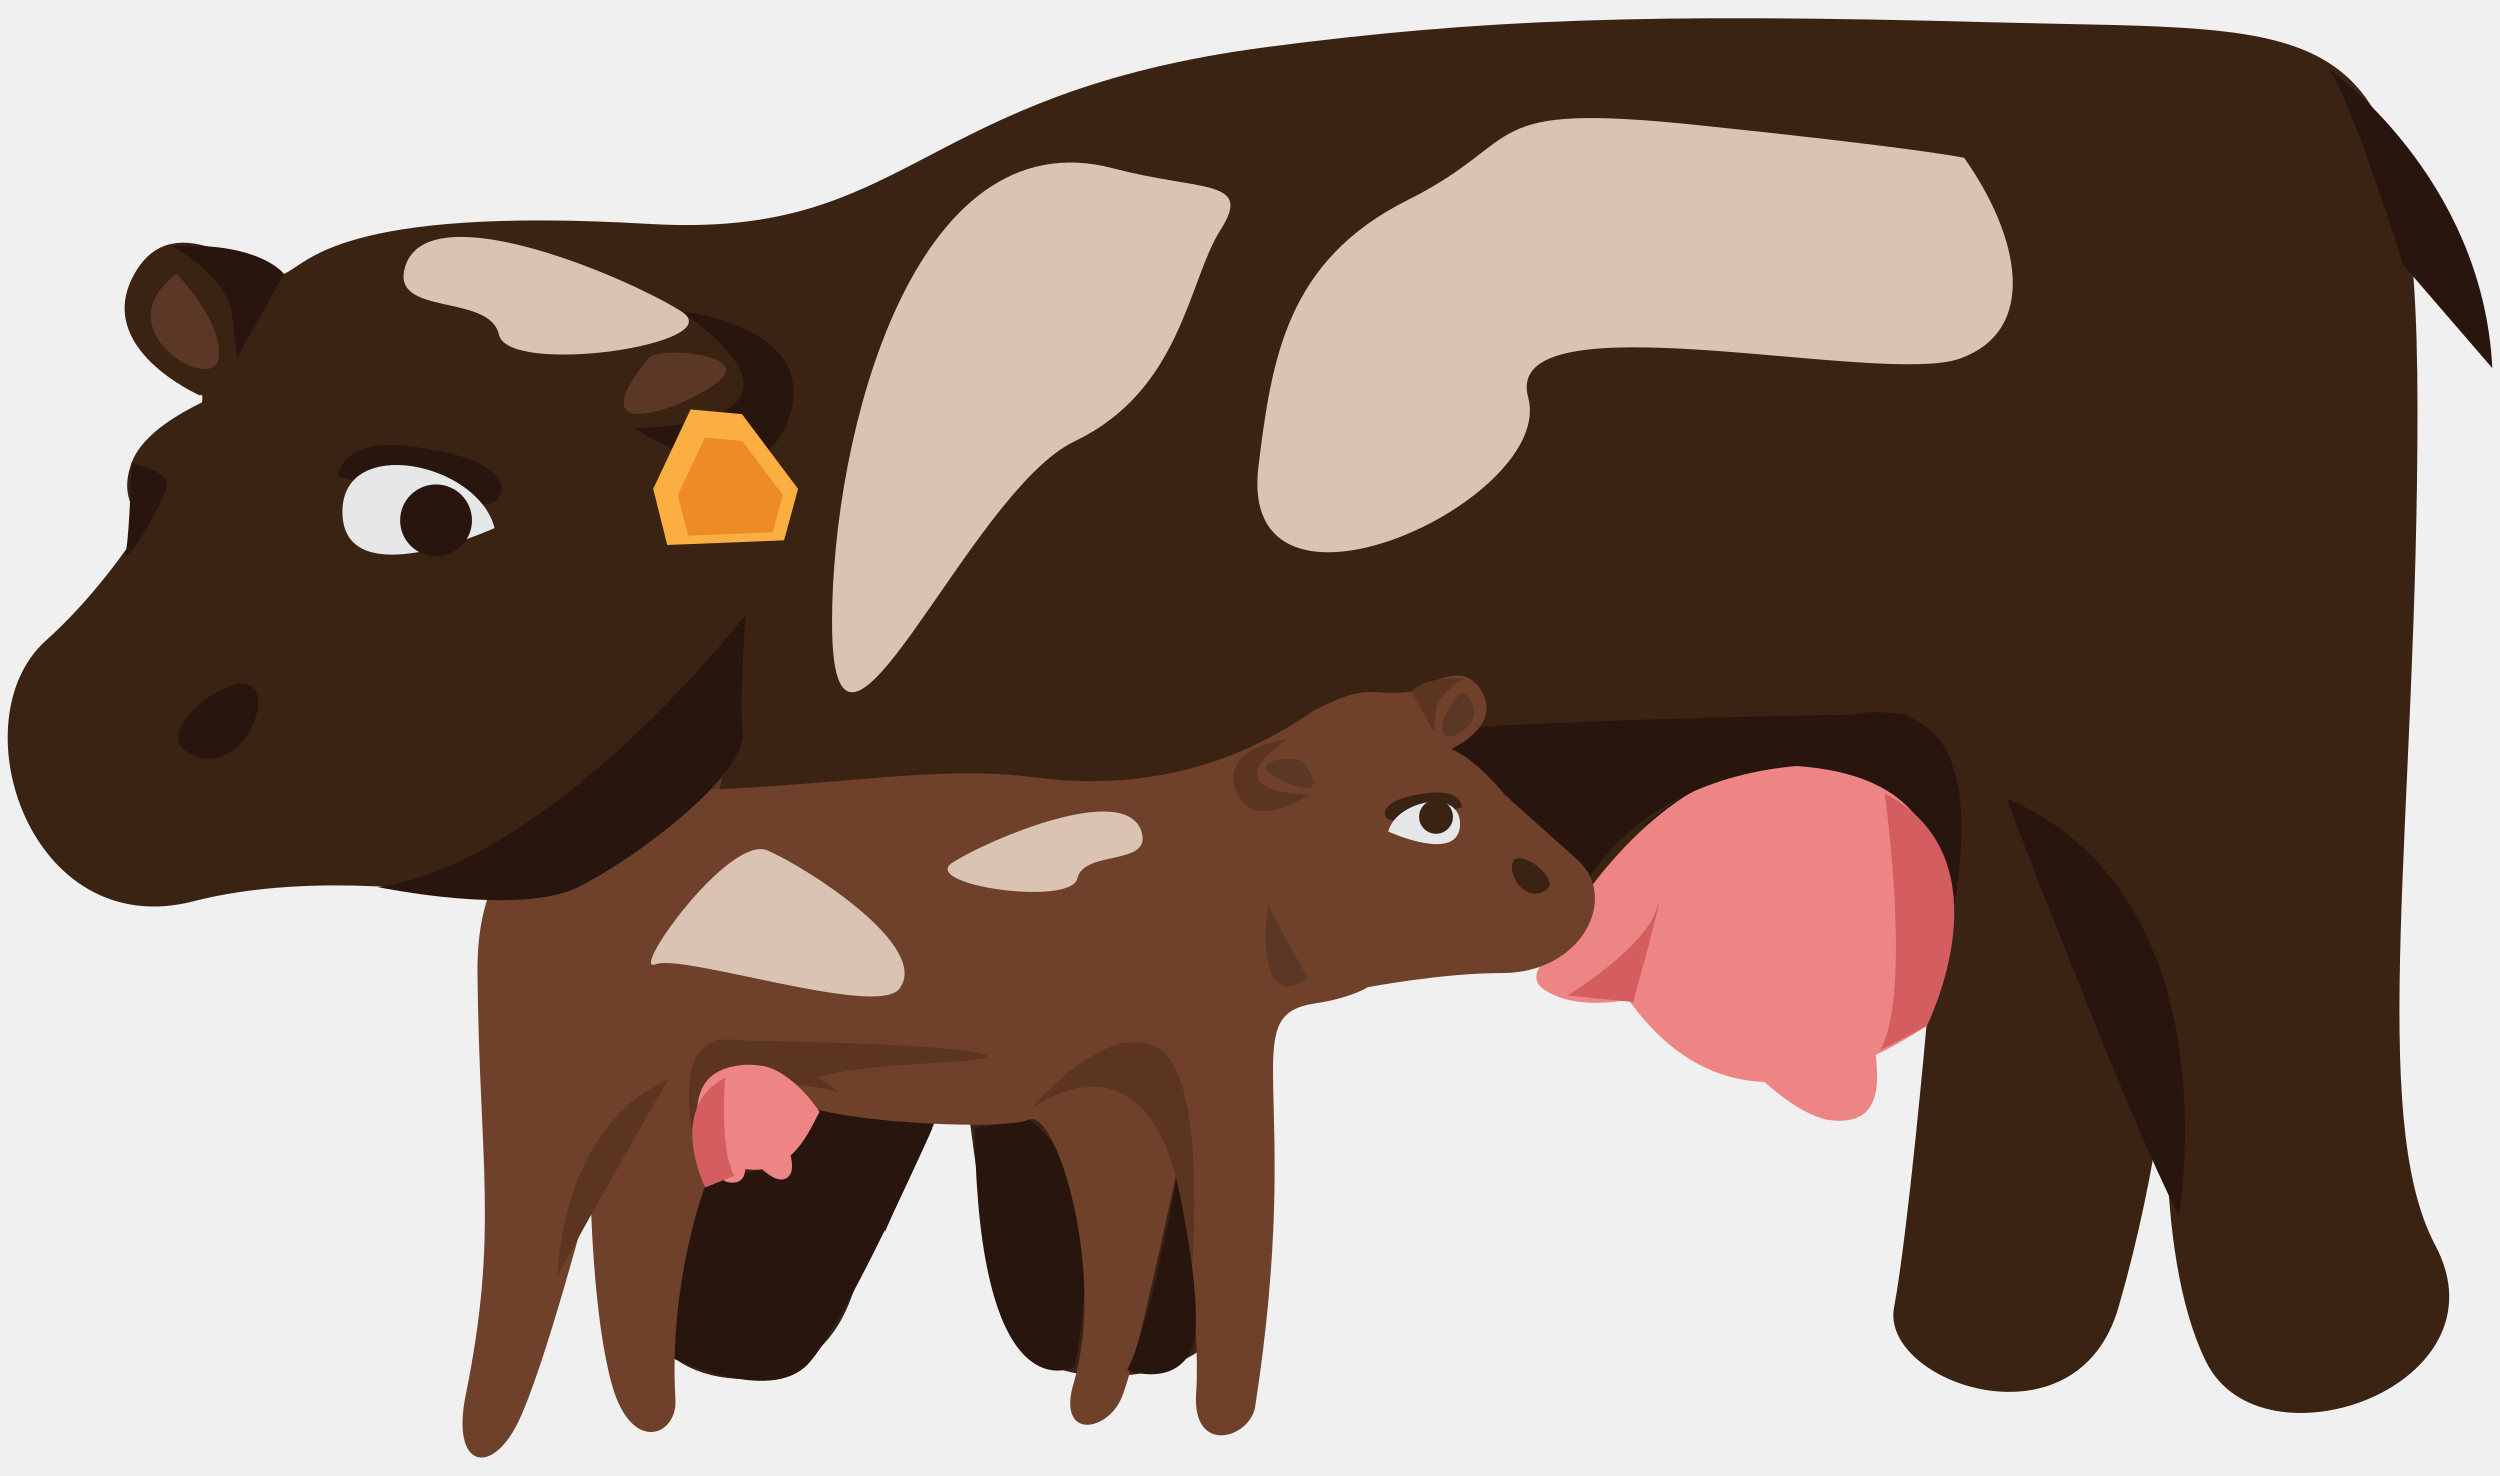
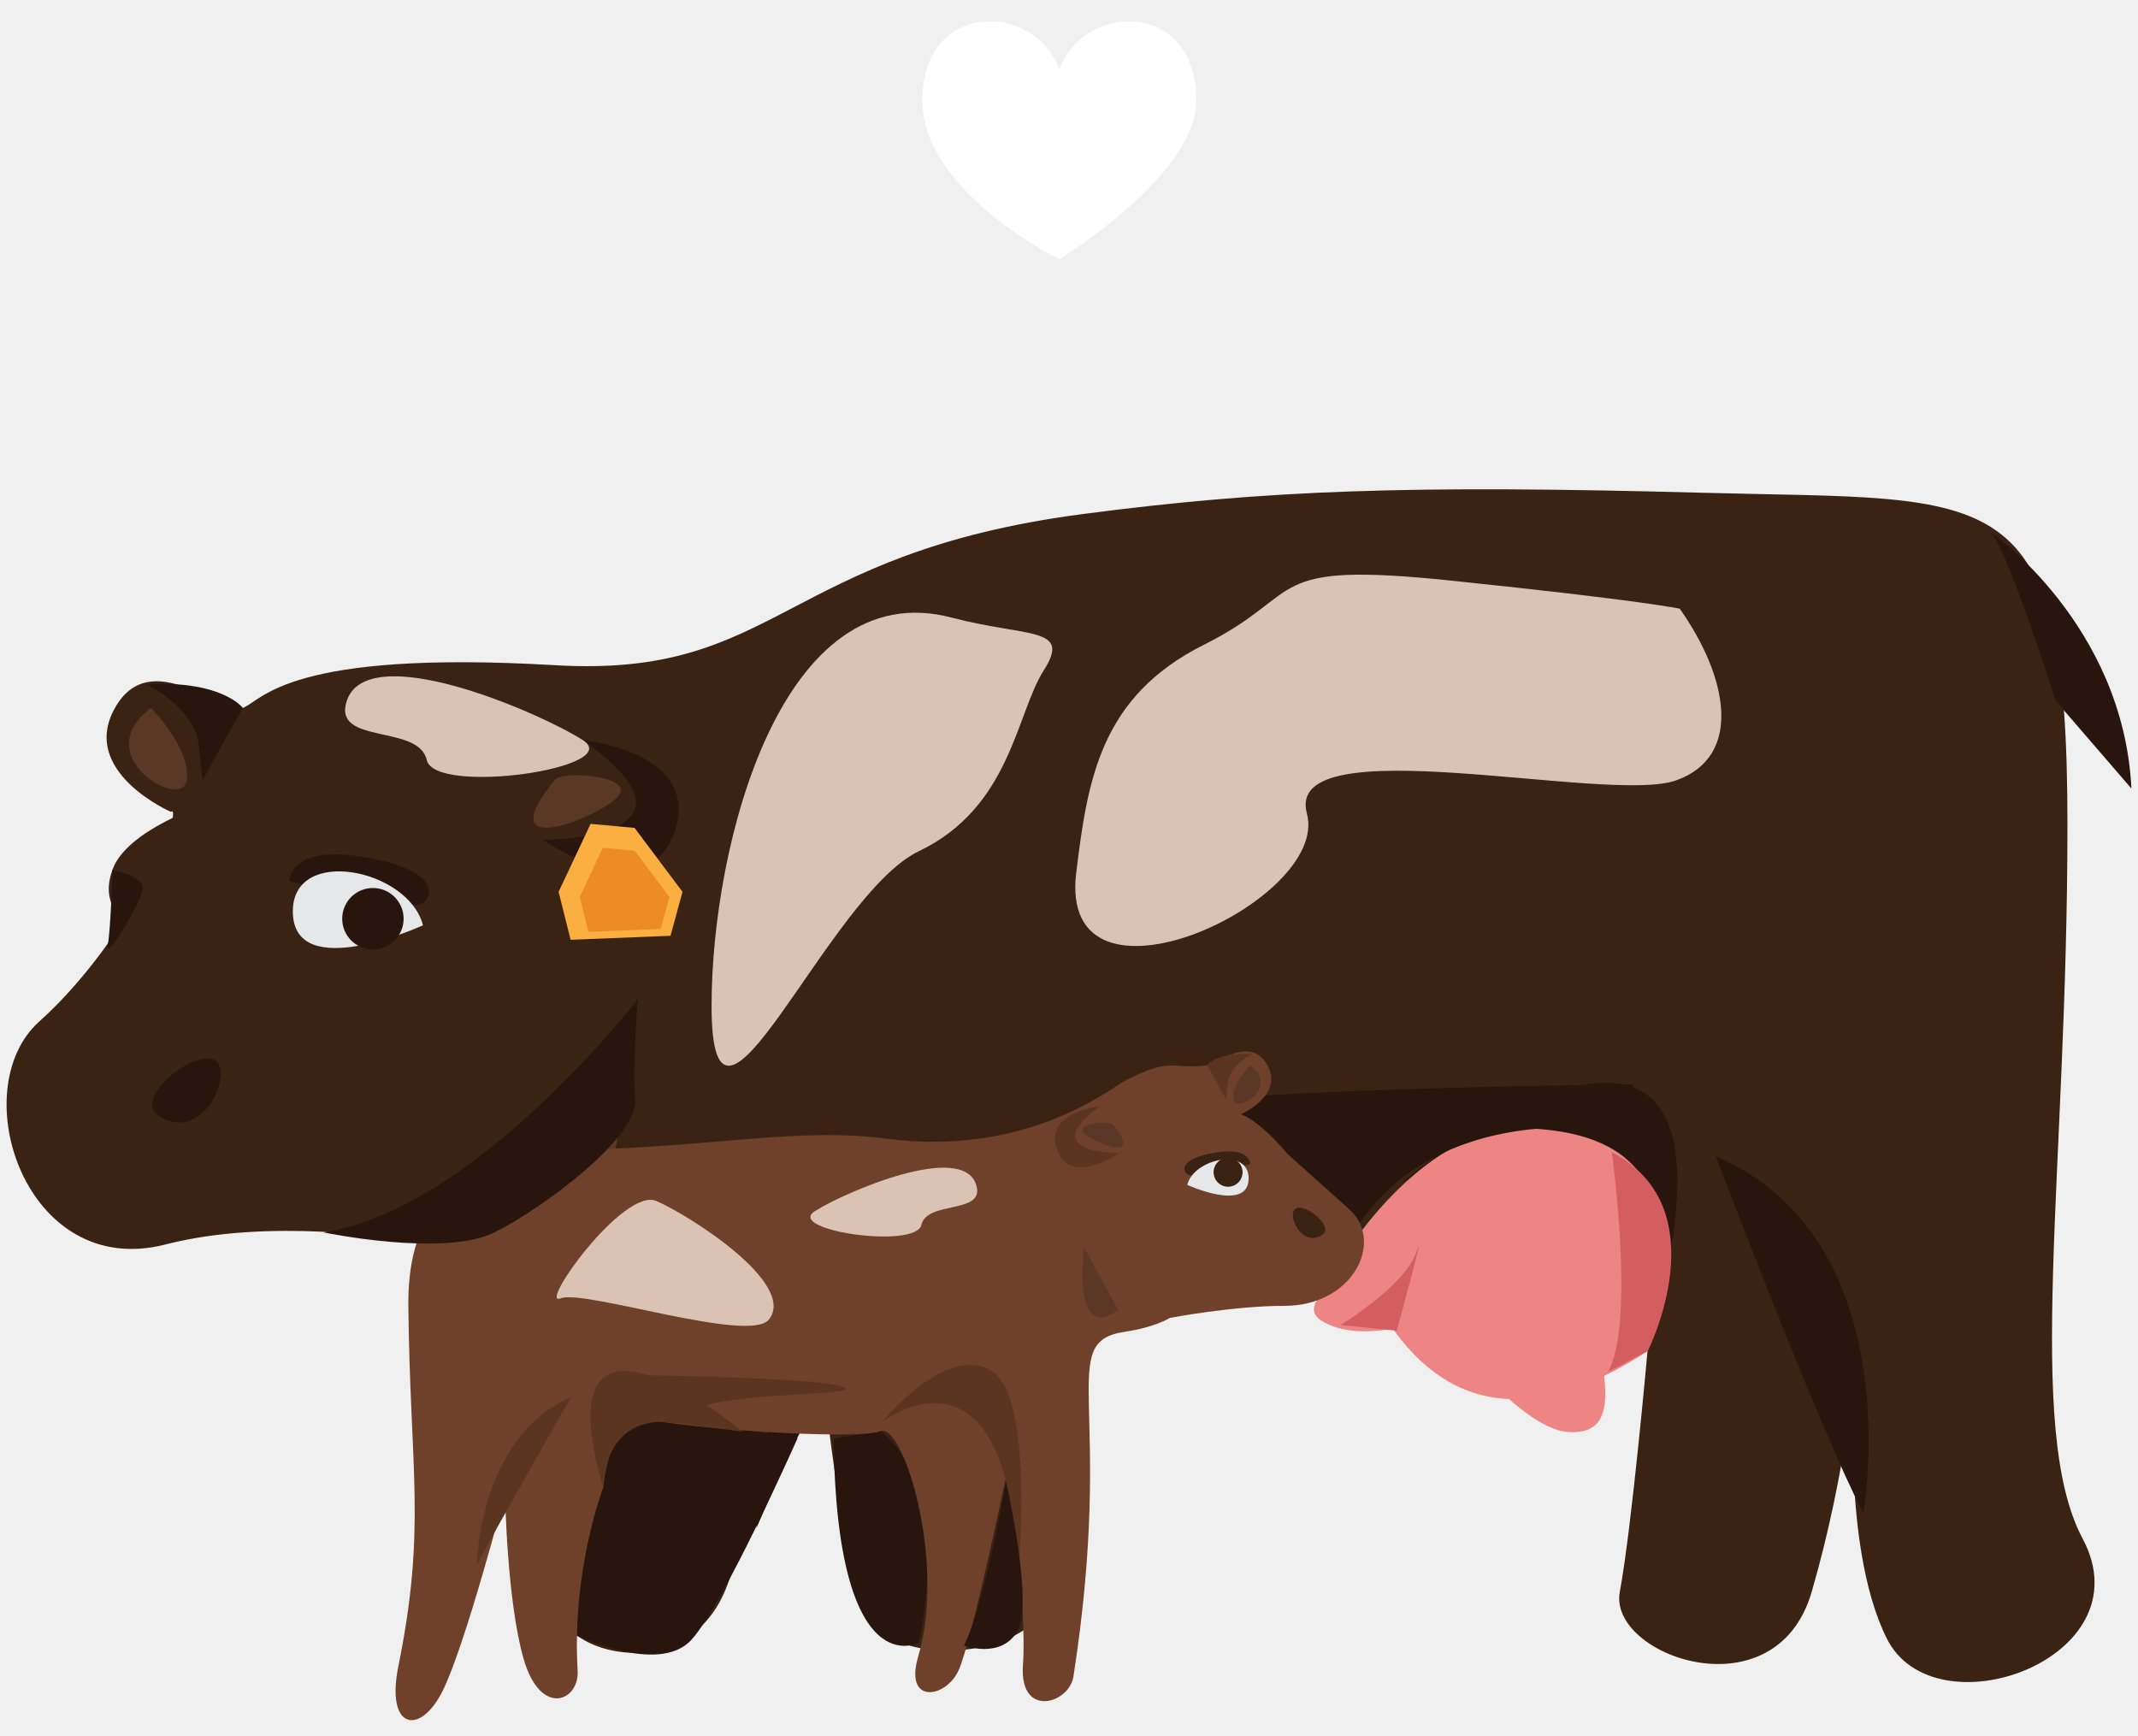
- <svg xmlns="http://www.w3.org/2000/svg" version="1.0" id="Layer_1" x="0px" y="0px" width="866px" height="511px" viewBox="0 0 866 511" enable-background="new 0 0 866 511" xml:space="preserve">
+ <svg xmlns="http://www.w3.org/2000/svg" version="1.1" id="Layer_1" x="0px" y="0px" width="866px" height="702.886px" viewBox="0 -191.886 866 702.886" enable-background="new 0 -191.886 866 702.886" xml:space="preserve">
  <polygon fill="#37B5CA" points="374.791,180.311 370.547,224.754 365.604,225.298 " />
  <g>
-     <path fill="#3B2314" d="M66.137,153.083c0,0-19.465,41.252-50.217,68.79   c-30.752,27.523-5.644,104.971,51.151,90.321   c42.586-10.994,94.551-2.08,94.551-2.08s20.039,7.417,53.353-8.566   C296.358,262.484,233,431.479,226.516,454.135   c-6.484,22.666,52.112,40.758,68.309-4.563   c16.183-45.335,39.103-79.208,39.103-79.208s6.485,68.002,17.825,92.269   c11.314,24.27,84.185,17.812,76.086-24.267   c-8.098-42.106-17.825-140.847,1.614-132.761   c19.439,8.085,82.571,21.038,116.553,9.699c0,0,30.765,71.241,121.433,38.876   c0,0-6.482,72.845-11.339,98.741c-4.856,25.896,63.145,50.204,77.727,0   c14.569-50.205,17.784-93.898,17.784-93.898s-6.79,73.953,12.648,112.817   c19.438,38.862,105.224,8.085,79.314-40.479   c-23.707-44.495-6.149-148.438-6.149-289.286c0-141.327-27.524-131.121-147.316-134.35   C570.286,4.471,512.918,6.633,438.9,16.292   c-122.596,16.01-123.29,66.602-213.918,61.278   C117.048,71.232,106.456,91.645,98.357,94.887c-8.072,3.255-37.223-25.896-51.805,0   c-14.556,25.896,22.694,42.093,22.694,42.093S72.582,133.657,66.137,153.083z" />
-     <path fill="#28160E" d="M64.376,260.229c-11.021-7.005,14.542-27.525,22.64-22.669   C95.115,242.431,82.161,271.557,64.376,260.229z" />
-     <path fill="#28160E" d="M306.418,427.024c0,0,13.182-160.019,57.875-155.041   c32.5,3.614,63.545,25.535,63.545,25.535S388.989,234.36,306.418,427.024z" />
-     <path fill="#28160E" d="M694.963,276.465c0,0,42.014,110.655,59.812,144.649   C754.774,421.114,774.292,310.446,694.963,276.465z" />
-     <path fill="#28160E" d="M667.439,354.18c0,0,20.654-73.271-29.552-74.899   c-50.164-1.6-69.602,7.298-69.602,7.298S722.889,161.501,667.439,354.18z" />
-     <path fill="#28160E" d="M235.976,107.841c0,0,48.576,4.856,37.236,37.25   c-11.314,32.353-53.42,3.215-53.42,3.215S292.65,148.306,235.976,107.841z" />
-     <path fill="#28160E" d="M59.4,85.268c0,0,19.398,9.713,21.04,24.295   c1.627,14.569,1.627,14.569,1.627,14.569l16.29-29.245   C98.357,94.887,90.152,83.64,59.4,85.268z" />
-     <path fill="#DAC3B3" d="M680.395,54.675c19.413,27.497,25.896,59.877-1.614,69.589   c-27.536,9.713-159.137-22.24-149.425,13.368   c9.712,35.622-101.182,87.014-93.418,23.868   c4.617-37.53,9.699-71.217,51.806-92.27   c42.079-21.053,22.667-33.995,100.367-25.896   C665.812,51.42,680.395,54.675,680.395,54.675z" />
-     <path fill="#DAC3B3" d="M385.507,58.291c-68.963-18.131-97.287,91.963-97.287,157.27   c0,74.5,46.724-44.854,83.96-62.652c37.208-17.811,39.303-55.5,50.63-73.298   C434.137,61.8,416.259,66.376,385.507,58.291z" />
+     <path fill="#3B2314" d="M66.137,153.083c0,0-19.465,41.252-50.217,68.79c-30.752,27.523-5.644,104.971,51.151,90.321   c42.586-10.994,94.551-2.08,94.551-2.08s20.039,7.417,53.353-8.566c81.383-39.062,18.024,129.933,11.541,152.588   c-6.484,22.666,52.112,40.758,68.309-4.563c16.183-45.335,39.103-79.208,39.103-79.208s6.484,68.002,17.825,92.269   c11.314,24.27,84.185,17.812,76.087-24.267c-8.098-42.106-17.825-140.847,1.613-132.761c19.439,8.085,82.571,21.038,116.553,9.699   c0,0,30.766,71.241,121.434,38.876c0,0-6.482,72.845-11.339,98.741c-4.856,25.896,63.145,50.204,77.727,0   c14.569-50.205,17.784-93.898,17.784-93.898s-6.79,73.953,12.648,112.817c19.438,38.862,105.224,8.085,79.314-40.479   c-23.707-44.495-6.149-148.438-6.149-289.286c0-141.327-27.524-131.121-147.316-134.35C570.286,4.471,512.918,6.633,438.9,16.292   c-122.596,16.01-123.29,66.602-213.919,61.278C117.048,71.232,106.456,91.645,98.357,94.887c-8.072,3.255-37.223-25.896-51.805,0   c-14.556,25.896,22.694,42.093,22.694,42.093S72.582,133.657,66.137,153.083z" />
+     <path fill="#28160E" d="M64.376,260.229c-11.021-7.005,14.542-27.525,22.64-22.669C95.115,242.431,82.161,271.557,64.376,260.229z" />
+     <path fill="#28160E" d="M306.418,427.024c0,0,13.182-160.019,57.876-155.041c32.499,3.614,63.546,25.535,63.546,25.535   S388.989,234.36,306.418,427.024z" />
+     <path fill="#28160E" d="M694.963,276.465c0,0,42.014,110.655,59.812,144.649C754.774,421.114,774.292,310.446,694.963,276.465z" />
+     <path fill="#28160E" d="M667.439,354.18c0,0,20.654-73.271-29.552-74.899c-50.164-1.6-69.602,7.298-69.602,7.298   S722.889,161.501,667.439,354.18z" />
+     <path fill="#28160E" d="M235.976,107.841c0,0,48.576,4.856,37.236,37.25c-11.314,32.353-53.42,3.215-53.42,3.215   S292.65,148.306,235.976,107.841z" />
+     <path fill="#28160E" d="M59.4,85.268c0,0,19.398,9.713,21.04,24.295c1.627,14.569,1.627,14.569,1.627,14.569l16.29-29.245   C98.357,94.887,90.152,83.64,59.4,85.268z" />
+     <path fill="#DAC3B3" d="M680.395,54.675c19.413,27.497,25.896,59.877-1.614,69.589c-27.536,9.713-159.138-22.24-149.425,13.368   c9.712,35.622-101.182,87.014-93.418,23.868c4.617-37.53,9.699-71.217,51.806-92.27c42.079-21.053,22.667-33.995,100.367-25.896   C665.812,51.42,680.395,54.675,680.395,54.675z" />
+     <path fill="#DAC3B3" d="M385.507,58.291c-68.963-18.131-97.287,91.963-97.287,157.27c0,74.5,46.724-44.854,83.96-62.652   c37.209-17.811,39.303-55.5,50.63-73.298C434.137,61.8,416.26,66.376,385.507,58.291z" />
    <path fill="#28160E" d="M806.646,23.896c0,0,53.446,37.236,56.688,103.624l-30.752-35.635   C832.582,91.885,814.757,35.236,806.646,23.896z" />
-     <path fill="#ED8585" d="M546.006,314.475c0,0,31.939-50.991,72.283-49.35   c40.359,1.654,67.643,19.518,49.15,90.242   C583.854,409.908,557.533,334.755,546.006,314.475z" />
-     <path fill="#ED8585" d="M648.016,352.552c1.628,14.556,8.085,37.236-12.956,35.609   c-21.052-1.616-53.513-46.684-53.513-46.684s-30.218,12.315-46.642,1.349   c-14.582-9.699,34.662-33.327,34.662-33.327" />
-     <path fill="#3B2314" d="M83.802,133.75c0,0-32.487,10.34-38.264,26.71   c-5.764,16.37,7.725,16.37-1.921,30.699   C33.971,205.475,66.604,190.919,83.802,133.75z" />
-     <path fill="#28160E" d="M117.208,164.996c0,0,50.031,14.823,55.167,8.019   c5.083-6.805-3.576-15.197-29.432-18.372   C117.115,151.455,117.208,164.996,117.208,164.996z" />
-     <path fill="#E6E7E8" d="M171.322,182.927c0,0-52.459,23.975-52.712-5.483   C118.396,150.374,165.638,160.167,171.322,182.927z" />
-     <path fill="#28160E" d="M163.491,180.259c0,6.871-5.577,12.434-12.448,12.434   c-6.884,0-12.435-5.563-12.435-12.434c0-6.871,5.55-12.447,12.435-12.447   C157.914,167.812,163.491,173.388,163.491,180.259z" />
+     <path fill="#ED8585" d="M546.006,314.475c0,0,31.939-50.991,72.283-49.35c40.359,1.654,67.643,19.518,49.15,90.242   C583.854,409.908,557.533,334.755,546.006,314.475z" />
+     <path fill="#ED8585" d="M648.016,352.552c1.628,14.556,8.085,37.236-12.956,35.609c-21.052-1.616-53.513-46.684-53.513-46.684   s-30.219,12.315-46.643,1.349c-14.581-9.699,34.662-33.327,34.662-33.327" />
+     <path fill="#3B2314" d="M83.802,133.75c0,0-32.487,10.34-38.264,26.71c-5.764,16.37,7.725,16.37-1.921,30.699   C33.971,205.475,66.604,190.919,83.802,133.75z" />
+     <path fill="#28160E" d="M117.208,164.996c0,0,50.031,14.823,55.167,8.019c5.083-6.805-3.576-15.197-29.432-18.372   C117.115,151.455,117.208,164.996,117.208,164.996z" />
+     <path fill="#E6E7E8" d="M171.322,182.927c0,0-52.459,23.975-52.712-5.483C118.396,150.374,165.638,160.167,171.322,182.927z" />
+     <path fill="#28160E" d="M163.491,180.259c0,6.871-5.577,12.434-12.448,12.434c-6.884,0-12.435-5.563-12.435-12.434   c0-6.871,5.55-12.447,12.435-12.447C157.914,167.812,163.491,173.388,163.491,180.259z" />
    <path fill="#D45E5F" d="M652.858,274.839c0,0,9.725,69.615-1.614,89.04l16.195-8.512   C667.439,355.367,696.579,297.519,652.858,274.839z" />
-     <path fill="#28160E" d="M45.538,160.46c0,0,12.354,2.428,12.354,7.271   c0,4.883-15.61,30.646-14.275,23.428C44.938,183.928,45.538,160.46,45.538,160.46z   " />
-     <path fill="#28160E" d="M660.957,247.313c0,0-166.73,1.628-195.868,9.713   C435.938,265.125,512.652,295.211,548.247,308.164c0,0,21.319-47.975,98.14-43.039   C669.067,266.565,660.957,247.313,660.957,247.313z" />
-     <path fill="#5B3725" d="M249.917,228.996l-29.231,53.728l0,0   C220.686,282.724,258.682,316.224,249.917,228.996z" />
-     <path fill="#5B3725" d="M61.134,94.887c0,0,16.197,16.183,14.556,29.151   C74.089,136.979,35.239,114.325,61.134,94.887z" />
-     <path fill="#5B3725" d="M224.648,124.038c3.229-3.989,32.38-1.627,25.896,6.458   C244.061,138.594,197.111,158.032,224.648,124.038z" />
-     <polygon fill="#FAAF40" points="257.028,143.463 276.453,169.359 271.597,187.17 231.132,188.784    226.263,169.359 239.217,141.835  " />
-     <polygon fill="#ED8B25" points="257.094,152.735 271.156,171.48 267.635,184.382 238.336,185.556    234.813,171.48 244.193,151.548  " />
-     <path fill="#DAC3B3" d="M140.37,92.285c-5.51,17.611,29.245,9.085,32.473,23.655   c3.242,14.555,80.957,3.215,63.133-8.099   C218.164,96.514,148.441,66.389,140.37,92.285z" />
+     <path fill="#28160E" d="M45.538,160.46c0,0,12.354,2.428,12.354,7.271c0,4.883-15.61,30.646-14.275,23.428   C44.938,183.928,45.538,160.46,45.538,160.46z" />
+     <path fill="#28160E" d="M660.957,247.313c0,0-166.73,1.628-195.868,9.713c-29.151,8.099,47.563,38.185,83.158,51.138   c0,0,21.319-47.975,98.14-43.039C669.067,266.565,660.957,247.313,660.957,247.313z" />
+     <path fill="#5B3725" d="M249.917,228.996l-29.231,53.728l0,0C220.686,282.724,258.682,316.224,249.917,228.996z" />
+     <path fill="#5B3725" d="M61.134,94.887c0,0,16.197,16.183,14.556,29.151C74.089,136.979,35.239,114.325,61.134,94.887z" />
+     <path fill="#5B3725" d="M224.648,124.038c3.229-3.989,32.38-1.627,25.896,6.458C244.061,138.594,197.111,158.032,224.648,124.038z" />
+     <polygon fill="#FAAF40" points="257.028,143.463 276.453,169.359 271.597,187.17 231.132,188.784 226.263,169.359 239.217,141.835     " />
+     <polygon fill="#ED8B25" points="257.094,152.735 271.156,171.48 267.635,184.382 238.336,185.556 234.813,171.48 244.193,151.548     " />
+     <path fill="#DAC3B3" d="M140.37,92.285c-5.51,17.611,29.245,9.085,32.473,23.655c3.242,14.555,80.957,3.215,63.133-8.099   C218.164,96.514,148.441,66.389,140.37,92.285z" />
  </g>
-   <path fill="#28160E" d="M337.638,390.803l18.958-2.977c0,0,29.018,17.626,15.702,85.6  C372.298,473.426,338.959,492.104,337.638,390.803z" />
-   <path fill="#28160E" d="M322.989,390.803l-42.467-7.218l-6.857,16.543l-1.094,7.898  l-10.901-2.574l-7.271,1.826l-10.099,4.029c0,0-18.706,22.788-12.061,58.771  c0,0,34.487,16.93,47.816,2.267C293.397,457.683,322.989,390.803,322.989,390.803z" />
+   <path fill="#28160E" d="M337.639,390.803l18.957-2.977c0,0,29.018,17.626,15.703,85.6  C372.299,473.426,338.959,492.104,337.639,390.803z" />
+   <path fill="#28160E" d="M322.989,390.803l-42.467-7.218l-17.689-8.918l-16.667,2.667l-12,19.333l5.333,10l4.801,4.641  c0,0-18.706,22.788-12.061,58.771c0,0,34.487,16.93,47.816,2.267C293.397,457.683,322.989,390.803,322.989,390.803z" />
  <g>
-     <path fill="#70412A" d="M521.377,275.397c0,0,10.553,9.513,25.082,22.494   c14.515,12.995,1.627,39.184-26.11,39.17   c-20.759-0.012-46.535,4.898-46.535,4.898s-5.697,3.734-18.238,5.616   c-28.137,4.176-3.669,29.484-20.786,139.672   c-1.721,10.994-22.067,17.157-20.439-4.896c1.693-22.666-5.684-81.609-5.684-81.609   s-15.049,72.591-20.426,84.051c-5.323,11.448-22.107,13.689-16.316-5.697   c11.42-38.368-6.138-95.085-15.33-91.27   c-9.153,3.804-60.038,1.121-76.074-4.241c0,0-11.433,13.074-36.222,27.162   c0,0-12.782,33.248-10.327,74.046c0.747,12.422-14.969,19.105-21.84-4.589   c-6.871-23.695-7.564-67.161-7.564-67.161s-16.13,61.689-25.296,80.035   c-9.166,18.332-23.094,15.569-17.944-9.899   c11.447-56.313,4.79-79.383,4.069-145.85   c-0.36-33.46,12.995-61.892,69.522-63.413   c56.542-1.532,89.014-9.151,123.956-4.574   c57.85,7.551,91.816-21.013,97.127-23.683   c19.599-9.792,18.637-4.083,32.886-6.07c4.096-0.572,17.584-12.233,24.454,0   c6.872,12.208-10.712,19.867-10.712,19.867S509.998,261.736,521.377,275.397z" />
-     <path fill="#3B2314" d="M535.52,308.339c5.19-3.31-6.871-12.995-10.674-10.715   C521.003,299.921,527.127,313.661,535.52,308.339z" />
-     <path fill="#5B3520" d="M412.244,448.078c0,0,7.405-74.192-10.913-84.894   c-18.359-10.698-43.947,20.826-43.947,20.826S409.495,344.107,412.244,448.078z" />
-     <path fill="#5B3520" d="M231.306,374.058c0,0-29.805,51.967-38.21,68.029   C193.096,442.087,193.869,390.095,231.306,374.058z" />
-     <path fill="#5B3520" d="M244.301,410.747c0,0-9.753-34.581,13.941-35.341   c23.668-0.773,32.848,3.455,32.848,3.455S218.124,319.812,244.301,410.747z" />
-     <path fill="#5B3520" d="M445.65,256.132c0,0-22.92,2.309-17.557,17.599   c5.336,15.249,25.202,1.507,25.202,1.507S418.915,275.237,445.65,256.132z" />
-     <path fill="#5B3520" d="M507.275,235.04c0,0-9.138,4.575-9.925,11.46   c-0.762,6.872-0.762,6.872-0.762,6.872l-7.697-13.783   C488.891,239.589,492.76,234.293,507.275,235.04z" />
-     <path fill="#ED8585" d="M283.871,385.146c0,0-10.62-16.983-24.041-16.436   c-13.436,0.572-22.521,6.51-16.356,30.031   C271.291,416.898,280.056,391.884,283.871,385.146z" />
-     <path fill="#ED8585" d="M249.917,397.819c-0.52,4.845-2.668,12.382,4.336,11.835   c6.991-0.533,2.682-12.928,2.682-12.928s10.165,14.954,15.636,11.3   c4.843-3.203-1.628-15.063-1.628-15.063" />
-     <path fill="#3B2314" d="M506.435,279.614c0,0-23.627,6.978-26.043,3.775   c-2.401-3.215,1.681-7.165,13.901-8.658   C506.475,273.223,506.435,279.614,506.435,279.614z" />
-     <path fill="#E6E7E8" d="M480.899,288.06c0,0,24.736,11.325,24.869-2.576   C505.861,272.717,483.567,277.333,480.899,288.06z" />
-     <path fill="#3B2314" d="M491.573,282.963c0,3.229,2.627,5.856,5.87,5.856   c3.243,0,5.856-2.628,5.856-5.856c0-3.256-2.614-5.884-5.856-5.884   C494.2,277.079,491.573,279.707,491.573,282.963z" />
-     <path fill="#D45E5F" d="M251.184,373.312c0,0-2.121,24.774,3.215,33.966l-10.099,4.029   C244.301,411.308,230.559,384.011,251.184,373.312z" />
-     <path fill="#5B3520" d="M247.355,360.304c0,0,78.688,0.773,92.456,4.603   c13.743,3.815-39.744,2.282-56.554,8.406c0,0-18.305-5.364-29.031-4.591   C243.553,369.495,247.355,360.304,247.355,360.304z" />
-     <path fill="#5B3725" d="M439.086,313.314l13.783,25.375l0,0   C452.869,338.689,434.951,354.487,439.086,313.314z" />
-     <path fill="#5B3725" d="M506.475,239.589c0,0-7.658,7.617-6.871,13.741   C500.351,259.456,518.682,248.755,506.475,239.589z" />
-     <path fill="#5B3725" d="M451.014,263.805c-1.548-1.907-15.289-0.787-12.234,3.028   C441.861,270.662,464.008,279.828,451.014,263.805z" />
-     <path fill="#DAC3B3" d="M395.419,288.086c3.763,12.047-19.985,6.217-22.199,16.17   c-2.188,9.967-55.341,2.215-43.147-5.551   C342.227,290.995,389.882,270.395,395.419,288.086z" />
+     <path fill="#70412A" d="M521.377,275.397c0,0,10.553,9.513,25.082,22.494c14.516,12.995,1.627,39.184-26.109,39.17   c-20.76-0.012-46.535,4.898-46.535,4.898s-5.697,3.734-18.238,5.616c-28.137,4.176-3.669,29.484-20.785,139.672   c-1.721,10.994-22.067,17.157-20.439-4.896c1.693-22.666-5.684-81.609-5.684-81.609s-15.049,72.591-20.426,84.051   c-5.323,11.448-22.107,13.689-16.316-5.697c11.42-38.368-6.138-95.085-15.33-91.27c-9.152,3.804-85.727-1.13-101.763-6.492   c0,0-8.667,10.666-10.532,29.413c0,0-12.782,33.248-10.327,74.046c0.747,12.422-14.969,19.105-21.84-4.589   c-6.871-23.695-7.564-67.161-7.564-67.161s-16.13,61.689-25.296,80.035c-9.166,18.332-23.094,15.569-17.944-9.899   c11.447-56.313,4.79-79.383,4.069-145.85c-0.36-33.46,12.995-61.892,69.522-63.413c56.542-1.532,89.015-9.151,123.956-4.574   c57.85,7.551,91.816-21.013,97.127-23.683c19.6-9.792,18.637-4.083,32.887-6.07c4.096-0.572,17.584-12.233,24.454,0   c6.872,12.208-10.712,19.867-10.712,19.867S509.998,261.736,521.377,275.397z" />
+     <path fill="#3B2314" d="M535.52,308.339c5.189-3.31-6.871-12.995-10.674-10.715C521.004,299.921,527.127,313.661,535.52,308.339z" />
+     <path fill="#5B3520" d="M412.244,448.078c0,0,7.404-74.192-10.914-84.894c-18.359-10.698-43.946,20.826-43.946,20.826   S409.495,344.107,412.244,448.078z" />
+     <path fill="#5B3520" d="M231.306,374.058c0,0-29.805,51.967-38.21,68.029C193.096,442.087,193.869,390.095,231.306,374.058z" />
+     <path fill="#5B3520" d="M244.301,410.747c0,0-0.495-25.987,23.199-26.747c8.667,0.667,33.333,4,33.333,4   S218.124,319.812,244.301,410.747z" />
+     <path fill="#5B3520" d="M445.65,256.132c0,0-22.92,2.309-17.557,17.599c5.336,15.249,25.201,1.507,25.201,1.507   S418.914,275.237,445.65,256.132z" />
+     <path fill="#5B3520" d="M507.275,235.04c0,0-9.139,4.575-9.926,11.46c-0.762,6.872-0.762,6.872-0.762,6.872l-7.697-13.783   C488.891,239.589,492.76,234.293,507.275,235.04z" />
+     <path fill="#3B2314" d="M506.436,279.614c0,0-23.628,6.978-26.043,3.775c-2.402-3.215,1.68-7.165,13.9-8.658   C506.475,273.223,506.436,279.614,506.436,279.614z" />
+     <path fill="#E6E7E8" d="M480.898,288.06c0,0,24.736,11.325,24.869-2.576C505.861,272.717,483.566,277.333,480.898,288.06z" />
+     <path fill="#3B2314" d="M491.572,282.963c0,3.229,2.628,5.856,5.87,5.856c3.243,0,5.856-2.628,5.856-5.856   c0-3.256-2.613-5.884-5.856-5.884C494.2,277.079,491.572,279.707,491.572,282.963z" />
+     <path fill="#5B3520" d="M248.022,364.971c0,0,78.688,0.773,92.456,4.603c13.743,3.815-39.744,2.282-56.554,8.406   c0,0-18.305-5.364-29.031-4.591C244.22,374.162,248.022,364.971,248.022,364.971z" />
+     <path fill="#5B3725" d="M439.086,313.314l13.783,25.375l0,0C452.869,338.689,434.951,354.487,439.086,313.314z" />
+     <path fill="#5B3725" d="M506.475,239.589c0,0-7.658,7.617-6.871,13.741C500.351,259.456,518.682,248.755,506.475,239.589z" />
+     <path fill="#5B3725" d="M451.014,263.805c-1.548-1.907-15.289-0.787-12.234,3.028C441.861,270.662,464.008,279.828,451.014,263.805   z" />
+     <path fill="#DAC3B3" d="M395.419,288.086c3.763,12.047-19.985,6.217-22.199,16.17c-2.188,9.967-55.341,2.215-43.147-5.551   C342.227,290.995,389.883,270.395,395.419,288.086z" />
  </g>
-   <path fill="#28160E" d="M130.884,307.284c0,0,48.963,10.246,69.456,0  c20.493-10.247,58.049-38.716,56.914-53.512  c-1.133-14.796,1.148-40.987,1.148-40.987S192.361,298.186,130.884,307.284z" />
-   <path fill="#28160E" d="M390.417,474.628c0,0,14.809,5.709,21.64-5.684  c6.83-11.395-4.563-60.345-4.563-60.345S398.382,459.818,390.417,474.628z" />
-   <path fill="#D45E5F" d="M542.977,344.841c0,0,26.189-15.943,30.738-29.605  c4.55-13.661-7.963,31.887-7.963,31.887L542.977,344.841z" />
-   <path fill="#DAC3B3" d="M311.448,342.612c-7.831,9.899-74.885-12.366-84.358-8.591  c-9.459,3.802,25.483-45.121,38.771-39.426  C279.082,300.293,322.949,328.07,311.448,342.612z" />
-   <g>
- </g>
-   <g>
- </g>
-   <g>
- </g>
-   <g>
- </g>
-   <g>
- </g>
-   <g>
- </g>
+   <path fill="#28160E" d="M130.884,307.284c0,0,48.963,10.246,69.456,0c20.493-10.247,58.049-38.716,56.914-53.512  c-1.133-14.796,1.148-40.987,1.148-40.987S192.361,298.186,130.884,307.284z" />
+   <path fill="#28160E" d="M390.417,474.628c0,0,14.809,5.709,21.64-5.684c6.83-11.395-4.562-60.345-4.562-60.345  S398.382,459.818,390.417,474.628z" />
+   <path fill="#D45E5F" d="M542.977,344.841c0,0,26.189-15.943,30.738-29.605c4.55-13.661-7.963,31.887-7.963,31.887L542.977,344.841z" />
+   <path fill="#DAC3B3" d="M311.447,342.612c-7.831,9.899-74.885-12.366-84.358-8.591c-9.459,3.802,25.483-45.121,38.771-39.426  C279.082,300.293,322.949,328.07,311.447,342.612z" />
+   <path fill="#FFFFFF" d="M429.09-163.688c-9.682-27.34-55.498-28.442-55.498,12.451c0,37.256,55.497,64.351,55.497,64.351  l0.001-0.038l0.001,0.038c0,0,55.496-33.869,55.496-64.351C484.587-192.129,438.771-191.027,429.09-163.688z" />
</svg>
